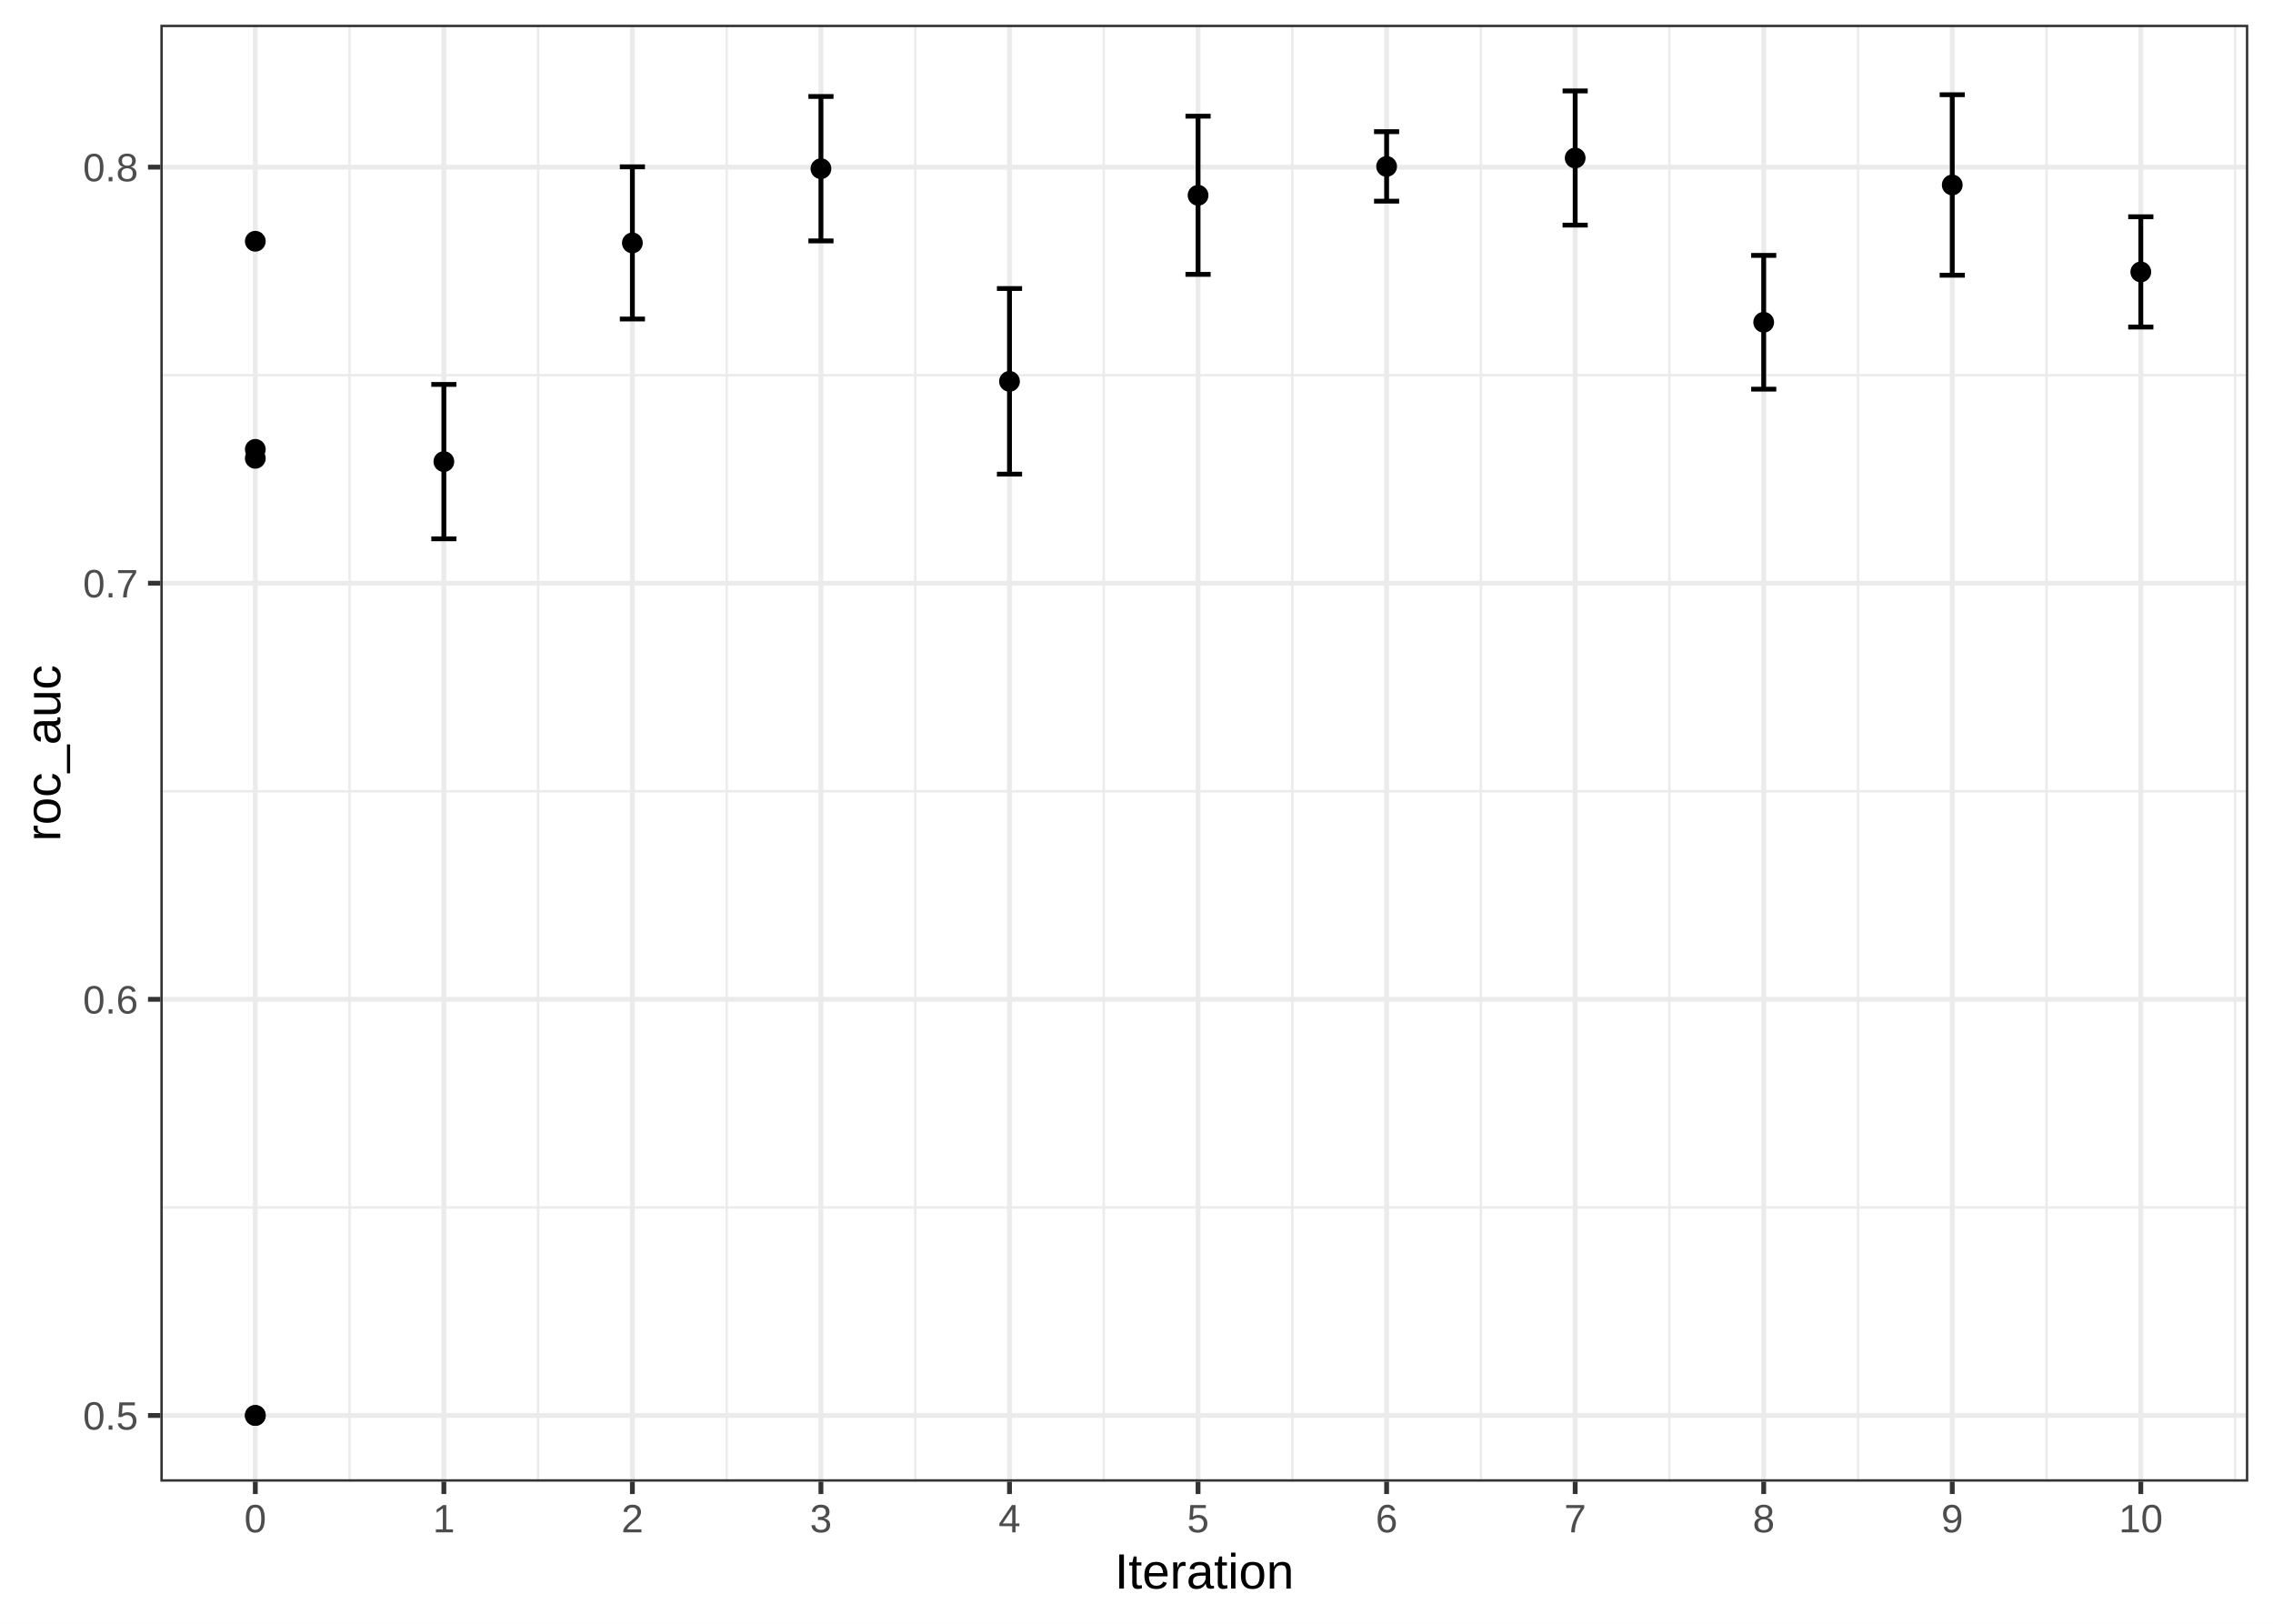
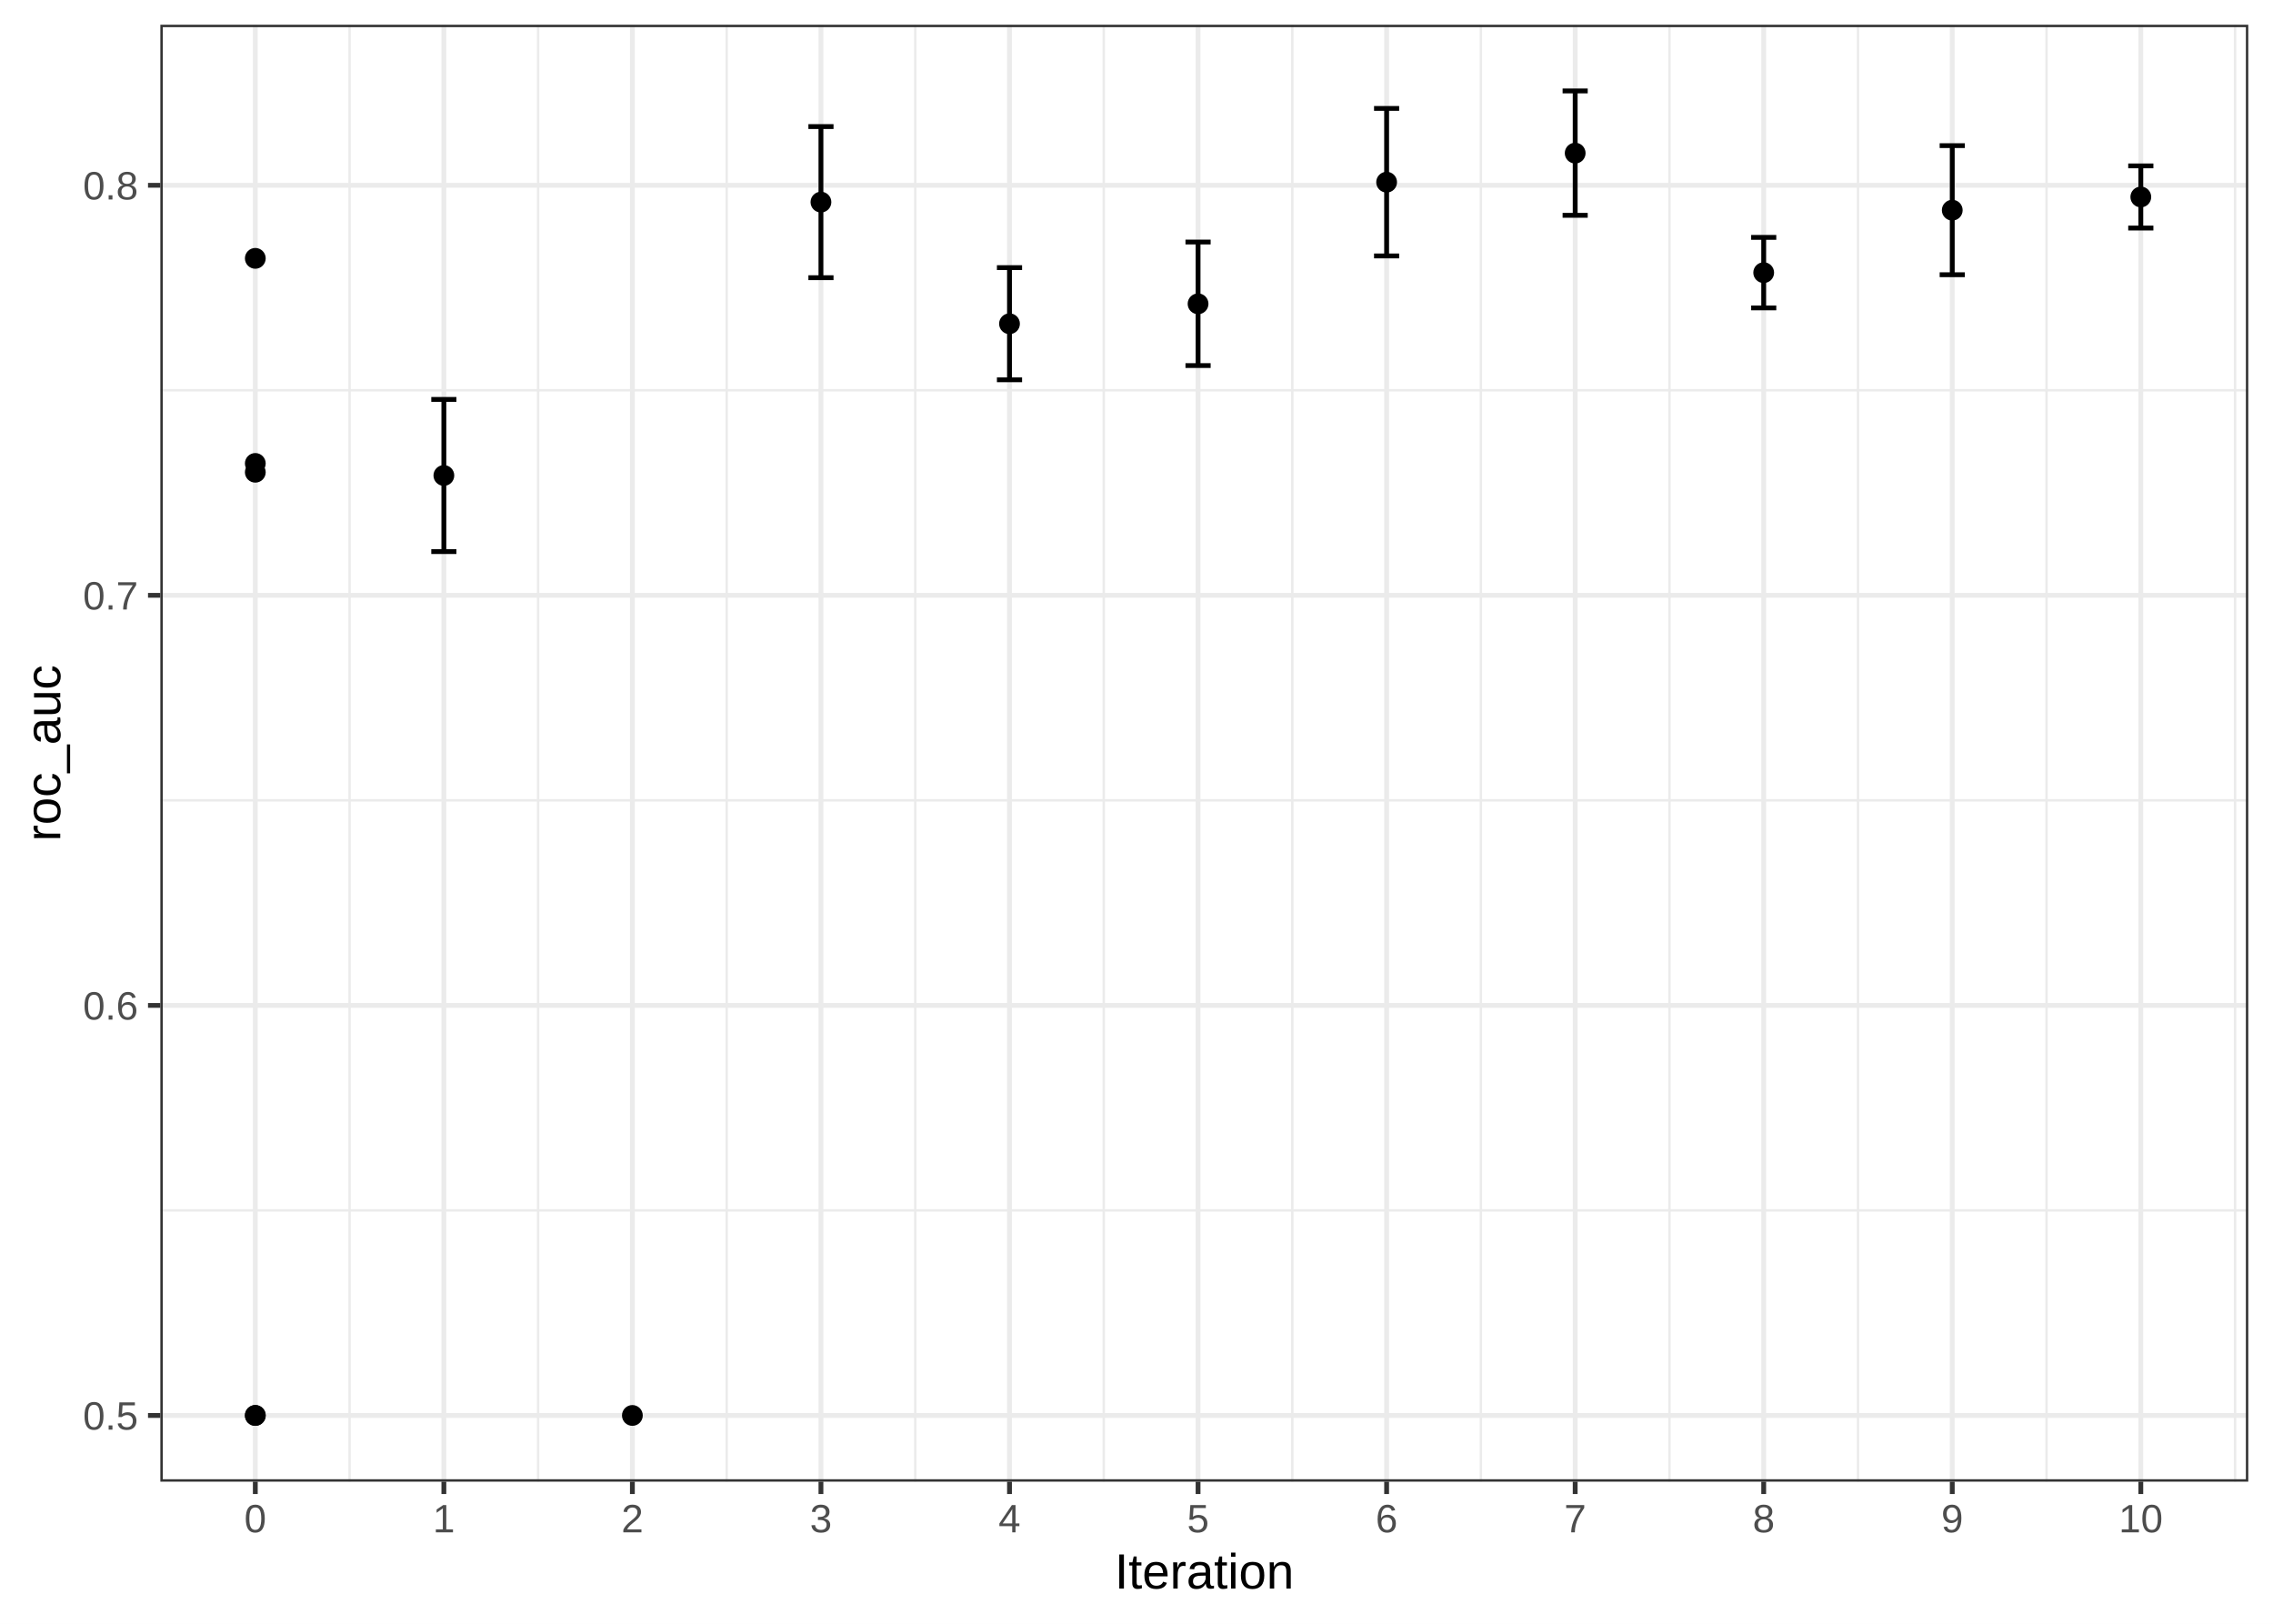
<svg xmlns="http://www.w3.org/2000/svg" width="504.00pt" height="360.00pt" viewBox="0 0 504.00 360.00">
  <g class="svglite">
    <defs>
      <style type="text/css">
    .svglite line, .svglite polyline, .svglite polygon, .svglite path, .svglite rect, .svglite circle {
      fill: none;
      stroke: #000000;
      stroke-linecap: round;
      stroke-linejoin: round;
      stroke-miterlimit: 10.00;
    }
    .svglite text {
      white-space: pre;
    }
    .svglite g.glyphgroup path {
      fill: inherit;
      stroke: none;
    }
  </style>
    </defs>
    <rect width="100%" height="100%" style="stroke: none; fill: none;" />
    <defs>
      <clipPath id="cpMC4wMHw1MDQuMDB8MC4wMHwzNjAuMDA=">
        <rect x="0.00" y="0.00" width="504.00" height="360.00" />
      </clipPath>
    </defs>
    <g clip-path="url(#cpMC4wMHw1MDQuMDB8MC4wMHwzNjAuMDA=)">
      <rect x="0.00" y="0.00" width="504.00" height="360.00" style="stroke-width: 1.07; stroke: #FFFFFF; fill: #FFFFFF;" />
    </g>
    <defs>
      <clipPath id="cpMzUuNTZ8NDk4LjUyfDUuNDh8MzI4LjUw">
        <rect x="35.56" y="5.48" width="462.96" height="323.02" />
      </clipPath>
    </defs>
    <g clip-path="url(#cpMzUuNTZ8NDk4LjUyfDUuNDh8MzI4LjUw)">
      <rect x="35.56" y="5.48" width="462.96" height="323.02" style="stroke-width: 1.07; stroke: none; fill: #FFFFFF;" />
-       <polyline points="35.56,267.69 498.52,267.69 " style="stroke-width: 0.53; stroke: #EBEBEB; stroke-linecap: butt;" />
-       <polyline points="35.56,175.43 498.52,175.43 " style="stroke-width: 0.53; stroke: #EBEBEB; stroke-linecap: butt;" />
-       <polyline points="35.56,83.18 498.52,83.18 " style="stroke-width: 0.53; stroke: #EBEBEB; stroke-linecap: butt;" />
+       <polyline points="35.56,268.36 498.52,268.36 " style="stroke-width: 0.53; stroke: #EBEBEB; stroke-linecap: butt;" />
+       <polyline points="35.56,177.45 498.52,177.45 " style="stroke-width: 0.53; stroke: #EBEBEB; stroke-linecap: butt;" />
+       <polyline points="35.56,86.53 498.52,86.53 " style="stroke-width: 0.53; stroke: #EBEBEB; stroke-linecap: butt;" />
      <polyline points="35.70,328.50 35.70,5.48 " style="stroke-width: 0.53; stroke: #EBEBEB; stroke-linecap: butt;" />
      <polyline points="77.51,328.50 77.51,5.48 " style="stroke-width: 0.53; stroke: #EBEBEB; stroke-linecap: butt;" />
      <polyline points="119.32,328.50 119.32,5.48 " style="stroke-width: 0.53; stroke: #EBEBEB; stroke-linecap: butt;" />
      <polyline points="161.13,328.50 161.13,5.48 " style="stroke-width: 0.53; stroke: #EBEBEB; stroke-linecap: butt;" />
      <polyline points="202.94,328.50 202.94,5.48 " style="stroke-width: 0.53; stroke: #EBEBEB; stroke-linecap: butt;" />
      <polyline points="244.74,328.50 244.74,5.48 " style="stroke-width: 0.53; stroke: #EBEBEB; stroke-linecap: butt;" />
      <polyline points="286.55,328.50 286.55,5.48 " style="stroke-width: 0.53; stroke: #EBEBEB; stroke-linecap: butt;" />
      <polyline points="328.36,328.50 328.36,5.48 " style="stroke-width: 0.53; stroke: #EBEBEB; stroke-linecap: butt;" />
      <polyline points="370.17,328.50 370.17,5.48 " style="stroke-width: 0.53; stroke: #EBEBEB; stroke-linecap: butt;" />
      <polyline points="411.98,328.50 411.98,5.48 " style="stroke-width: 0.53; stroke: #EBEBEB; stroke-linecap: butt;" />
      <polyline points="453.79,328.50 453.79,5.48 " style="stroke-width: 0.53; stroke: #EBEBEB; stroke-linecap: butt;" />
      <polyline points="495.59,328.50 495.59,5.48 " style="stroke-width: 0.53; stroke: #EBEBEB; stroke-linecap: butt;" />
      <polyline points="35.56,313.82 498.52,313.82 " style="stroke-width: 1.07; stroke: #EBEBEB; stroke-linecap: butt;" />
-       <polyline points="35.56,221.56 498.52,221.56 " style="stroke-width: 1.07; stroke: #EBEBEB; stroke-linecap: butt;" />
-       <polyline points="35.56,129.30 498.52,129.30 " style="stroke-width: 1.07; stroke: #EBEBEB; stroke-linecap: butt;" />
-       <polyline points="35.56,37.05 498.52,37.05 " style="stroke-width: 1.07; stroke: #EBEBEB; stroke-linecap: butt;" />
+       <polyline points="35.56,222.91 498.52,222.91 " style="stroke-width: 1.07; stroke: #EBEBEB; stroke-linecap: butt;" />
+       <polyline points="35.56,131.99 498.52,131.99 " style="stroke-width: 1.07; stroke: #EBEBEB; stroke-linecap: butt;" />
+       <polyline points="35.56,41.08 498.52,41.08 " style="stroke-width: 1.07; stroke: #EBEBEB; stroke-linecap: butt;" />
      <polyline points="56.61,328.50 56.61,5.48 " style="stroke-width: 1.07; stroke: #EBEBEB; stroke-linecap: butt;" />
      <polyline points="98.42,328.50 98.42,5.48 " style="stroke-width: 1.07; stroke: #EBEBEB; stroke-linecap: butt;" />
      <polyline points="140.22,328.50 140.22,5.48 " style="stroke-width: 1.07; stroke: #EBEBEB; stroke-linecap: butt;" />
      <polyline points="182.03,328.50 182.03,5.48 " style="stroke-width: 1.07; stroke: #EBEBEB; stroke-linecap: butt;" />
      <polyline points="223.84,328.50 223.84,5.48 " style="stroke-width: 1.07; stroke: #EBEBEB; stroke-linecap: butt;" />
      <polyline points="265.65,328.50 265.65,5.48 " style="stroke-width: 1.07; stroke: #EBEBEB; stroke-linecap: butt;" />
      <polyline points="307.46,328.50 307.46,5.48 " style="stroke-width: 1.07; stroke: #EBEBEB; stroke-linecap: butt;" />
      <polyline points="349.27,328.50 349.27,5.48 " style="stroke-width: 1.07; stroke: #EBEBEB; stroke-linecap: butt;" />
      <polyline points="391.07,328.50 391.07,5.48 " style="stroke-width: 1.07; stroke: #EBEBEB; stroke-linecap: butt;" />
      <polyline points="432.88,328.50 432.88,5.48 " style="stroke-width: 1.07; stroke: #EBEBEB; stroke-linecap: butt;" />
      <polyline points="474.69,328.50 474.69,5.48 " style="stroke-width: 1.07; stroke: #EBEBEB; stroke-linecap: butt;" />
-       <circle cx="56.61" cy="101.61" r="1.95" style="stroke-width: 0.71; fill: #000000;" />
-       <circle cx="56.61" cy="99.63" r="1.95" style="stroke-width: 0.71; fill: #000000;" />
+       <circle cx="56.61" cy="104.70" r="1.95" style="stroke-width: 0.71; fill: #000000;" />
+       <circle cx="56.61" cy="102.75" r="1.95" style="stroke-width: 0.71; fill: #000000;" />
      <circle cx="56.61" cy="313.82" r="1.95" style="stroke-width: 0.71; fill: #000000;" />
      <circle cx="56.61" cy="313.82" r="1.95" style="stroke-width: 0.71; fill: #000000;" />
-       <circle cx="56.61" cy="53.49" r="1.95" style="stroke-width: 0.71; fill: #000000;" />
-       <circle cx="98.42" cy="102.34" r="1.95" style="stroke-width: 0.71; fill: #000000;" />
-       <circle cx="140.22" cy="53.86" r="1.95" style="stroke-width: 0.71; fill: #000000;" />
-       <circle cx="182.03" cy="37.40" r="1.95" style="stroke-width: 0.71; fill: #000000;" />
-       <circle cx="223.84" cy="84.55" r="1.95" style="stroke-width: 0.71; fill: #000000;" />
-       <circle cx="265.65" cy="43.30" r="1.95" style="stroke-width: 0.71; fill: #000000;" />
-       <circle cx="307.46" cy="36.90" r="1.95" style="stroke-width: 0.71; fill: #000000;" />
-       <circle cx="349.27" cy="35.03" r="1.95" style="stroke-width: 0.71; fill: #000000;" />
-       <circle cx="391.07" cy="71.45" r="1.95" style="stroke-width: 0.71; fill: #000000;" />
-       <circle cx="432.88" cy="41.01" r="1.95" style="stroke-width: 0.71; fill: #000000;" />
-       <circle cx="474.69" cy="60.29" r="1.95" style="stroke-width: 0.71; fill: #000000;" />
-       <polyline points="95.63,85.23 101.20,85.23 " style="stroke-width: 1.07; stroke-linecap: butt;" />
-       <polyline points="98.42,85.23 98.42,119.46 " style="stroke-width: 1.07; stroke-linecap: butt;" />
-       <polyline points="95.63,119.46 101.20,119.46 " style="stroke-width: 1.07; stroke-linecap: butt;" />
-       <polyline points="137.44,36.99 143.01,36.99 " style="stroke-width: 1.07; stroke-linecap: butt;" />
-       <polyline points="140.22,36.99 140.22,70.73 " style="stroke-width: 1.07; stroke-linecap: butt;" />
-       <polyline points="137.44,70.73 143.01,70.73 " style="stroke-width: 1.07; stroke-linecap: butt;" />
-       <polyline points="179.25,21.39 184.82,21.39 " style="stroke-width: 1.07; stroke-linecap: butt;" />
-       <polyline points="182.03,21.39 182.03,53.41 " style="stroke-width: 1.07; stroke-linecap: butt;" />
-       <polyline points="179.25,53.41 184.82,53.41 " style="stroke-width: 1.07; stroke-linecap: butt;" />
-       <polyline points="221.05,63.97 226.63,63.97 " style="stroke-width: 1.07; stroke-linecap: butt;" />
-       <polyline points="223.84,63.97 223.84,105.12 " style="stroke-width: 1.07; stroke-linecap: butt;" />
-       <polyline points="221.05,105.12 226.63,105.12 " style="stroke-width: 1.07; stroke-linecap: butt;" />
-       <polyline points="262.86,25.76 268.44,25.76 " style="stroke-width: 1.07; stroke-linecap: butt;" />
-       <polyline points="265.65,25.76 265.65,60.83 " style="stroke-width: 1.07; stroke-linecap: butt;" />
-       <polyline points="262.86,60.83 268.44,60.83 " style="stroke-width: 1.07; stroke-linecap: butt;" />
-       <polyline points="304.67,29.19 310.24,29.19 " style="stroke-width: 1.07; stroke-linecap: butt;" />
-       <polyline points="307.46,29.19 307.46,44.60 " style="stroke-width: 1.07; stroke-linecap: butt;" />
-       <polyline points="304.67,44.60 310.24,44.60 " style="stroke-width: 1.07; stroke-linecap: butt;" />
+       <circle cx="56.61" cy="57.28" r="1.95" style="stroke-width: 0.71; fill: #000000;" />
+       <circle cx="98.42" cy="105.42" r="1.95" style="stroke-width: 0.71; fill: #000000;" />
+       <circle cx="140.22" cy="313.82" r="1.95" style="stroke-width: 0.71; fill: #000000;" />
+       <circle cx="182.03" cy="44.81" r="1.95" style="stroke-width: 0.71; fill: #000000;" />
+       <circle cx="223.84" cy="71.78" r="1.95" style="stroke-width: 0.71; fill: #000000;" />
+       <circle cx="265.65" cy="67.36" r="1.95" style="stroke-width: 0.71; fill: #000000;" />
+       <circle cx="307.46" cy="40.39" r="1.95" style="stroke-width: 0.71; fill: #000000;" />
+       <circle cx="349.27" cy="33.95" r="1.95" style="stroke-width: 0.71; fill: #000000;" />
+       <circle cx="391.07" cy="60.45" r="1.95" style="stroke-width: 0.71; fill: #000000;" />
+       <circle cx="432.88" cy="46.60" r="1.95" style="stroke-width: 0.71; fill: #000000;" />
+       <circle cx="474.69" cy="43.67" r="1.95" style="stroke-width: 0.71; fill: #000000;" />
+       <polyline points="95.63,88.56 101.20,88.56 " style="stroke-width: 1.07; stroke-linecap: butt;" />
+       <polyline points="98.42,88.56 98.42,122.29 " style="stroke-width: 1.07; stroke-linecap: butt;" />
+       <polyline points="95.63,122.29 101.20,122.29 " style="stroke-width: 1.07; stroke-linecap: butt;" />
+       <polyline points="179.25,28.06 184.82,28.06 " style="stroke-width: 1.07; stroke-linecap: butt;" />
+       <polyline points="182.03,28.06 182.03,61.57 " style="stroke-width: 1.07; stroke-linecap: butt;" />
+       <polyline points="179.25,61.57 184.82,61.57 " style="stroke-width: 1.07; stroke-linecap: butt;" />
+       <polyline points="221.05,59.34 226.63,59.34 " style="stroke-width: 1.07; stroke-linecap: butt;" />
+       <polyline points="223.84,59.34 223.84,84.21 " style="stroke-width: 1.07; stroke-linecap: butt;" />
+       <polyline points="221.05,84.21 226.63,84.21 " style="stroke-width: 1.07; stroke-linecap: butt;" />
+       <polyline points="262.86,53.66 268.44,53.66 " style="stroke-width: 1.07; stroke-linecap: butt;" />
+       <polyline points="265.65,53.66 265.65,81.05 " style="stroke-width: 1.07; stroke-linecap: butt;" />
+       <polyline points="262.86,81.05 268.44,81.05 " style="stroke-width: 1.07; stroke-linecap: butt;" />
+       <polyline points="304.67,24.04 310.24,24.04 " style="stroke-width: 1.07; stroke-linecap: butt;" />
+       <polyline points="307.46,24.04 307.46,56.74 " style="stroke-width: 1.07; stroke-linecap: butt;" />
+       <polyline points="304.67,56.74 310.24,56.74 " style="stroke-width: 1.07; stroke-linecap: butt;" />
      <polyline points="346.48,20.16 352.05,20.16 " style="stroke-width: 1.07; stroke-linecap: butt;" />
-       <polyline points="349.27,20.16 349.27,49.91 " style="stroke-width: 1.07; stroke-linecap: butt;" />
-       <polyline points="346.48,49.91 352.05,49.91 " style="stroke-width: 1.07; stroke-linecap: butt;" />
-       <polyline points="388.29,56.62 393.86,56.62 " style="stroke-width: 1.07; stroke-linecap: butt;" />
-       <polyline points="391.07,56.62 391.07,86.28 " style="stroke-width: 1.07; stroke-linecap: butt;" />
-       <polyline points="388.29,86.28 393.86,86.28 " style="stroke-width: 1.07; stroke-linecap: butt;" />
-       <polyline points="430.09,21.00 435.67,21.00 " style="stroke-width: 1.07; stroke-linecap: butt;" />
-       <polyline points="432.88,21.00 432.88,61.02 " style="stroke-width: 1.07; stroke-linecap: butt;" />
-       <polyline points="430.09,61.02 435.67,61.02 " style="stroke-width: 1.07; stroke-linecap: butt;" />
-       <polyline points="471.90,48.06 477.48,48.06 " style="stroke-width: 1.07; stroke-linecap: butt;" />
-       <polyline points="474.69,48.06 474.69,72.51 " style="stroke-width: 1.07; stroke-linecap: butt;" />
-       <polyline points="471.90,72.51 477.48,72.51 " style="stroke-width: 1.07; stroke-linecap: butt;" />
+       <polyline points="349.27,20.16 349.27,47.74 " style="stroke-width: 1.07; stroke-linecap: butt;" />
+       <polyline points="346.48,47.74 352.05,47.74 " style="stroke-width: 1.07; stroke-linecap: butt;" />
+       <polyline points="388.29,52.63 393.86,52.63 " style="stroke-width: 1.07; stroke-linecap: butt;" />
+       <polyline points="391.07,52.63 391.07,68.27 " style="stroke-width: 1.07; stroke-linecap: butt;" />
+       <polyline points="388.29,68.27 393.86,68.27 " style="stroke-width: 1.07; stroke-linecap: butt;" />
+       <polyline points="430.09,32.29 435.67,32.29 " style="stroke-width: 1.07; stroke-linecap: butt;" />
+       <polyline points="432.88,32.29 432.88,60.91 " style="stroke-width: 1.07; stroke-linecap: butt;" />
+       <polyline points="430.09,60.91 435.67,60.91 " style="stroke-width: 1.07; stroke-linecap: butt;" />
+       <polyline points="471.90,36.78 477.48,36.78 " style="stroke-width: 1.07; stroke-linecap: butt;" />
+       <polyline points="474.69,36.78 474.69,50.56 " style="stroke-width: 1.07; stroke-linecap: butt;" />
+       <polyline points="471.90,50.56 477.48,50.56 " style="stroke-width: 1.07; stroke-linecap: butt;" />
      <rect x="35.56" y="5.48" width="462.96" height="323.02" style="stroke-width: 1.07; stroke: #333333;" />
    </g>
    <g clip-path="url(#cpMC4wMHw1MDQuMDB8MC4wMHwzNjAuMDA=)">
      <text x="30.63" y="316.97" text-anchor="end" style="font-size: 8.80px;fill: #4D4D4D; font-family: &quot;Arial&quot;;" textLength="12.22px" lengthAdjust="spacingAndGlyphs">0.5</text>
-       <text x="30.63" y="224.71" text-anchor="end" style="font-size: 8.80px;fill: #4D4D4D; font-family: &quot;Arial&quot;;" textLength="12.22px" lengthAdjust="spacingAndGlyphs">0.6</text>
-       <text x="30.63" y="132.45" text-anchor="end" style="font-size: 8.80px;fill: #4D4D4D; font-family: &quot;Arial&quot;;" textLength="12.22px" lengthAdjust="spacingAndGlyphs">0.7</text>
-       <text x="30.63" y="40.20" text-anchor="end" style="font-size: 8.80px;fill: #4D4D4D; font-family: &quot;Arial&quot;;" textLength="12.22px" lengthAdjust="spacingAndGlyphs">0.8</text>
+       <text x="30.63" y="226.06" text-anchor="end" style="font-size: 8.80px;fill: #4D4D4D; font-family: &quot;Arial&quot;;" textLength="12.22px" lengthAdjust="spacingAndGlyphs">0.6</text>
+       <text x="30.63" y="135.14" text-anchor="end" style="font-size: 8.80px;fill: #4D4D4D; font-family: &quot;Arial&quot;;" textLength="12.22px" lengthAdjust="spacingAndGlyphs">0.7</text>
+       <text x="30.63" y="44.23" text-anchor="end" style="font-size: 8.80px;fill: #4D4D4D; font-family: &quot;Arial&quot;;" textLength="12.22px" lengthAdjust="spacingAndGlyphs">0.8</text>
      <polyline points="32.82,313.82 35.56,313.82 " style="stroke-width: 1.07; stroke: #333333; stroke-linecap: butt;" />
-       <polyline points="32.82,221.56 35.56,221.56 " style="stroke-width: 1.07; stroke: #333333; stroke-linecap: butt;" />
-       <polyline points="32.82,129.30 35.56,129.30 " style="stroke-width: 1.07; stroke: #333333; stroke-linecap: butt;" />
-       <polyline points="32.82,37.05 35.56,37.05 " style="stroke-width: 1.07; stroke: #333333; stroke-linecap: butt;" />
+       <polyline points="32.82,222.91 35.56,222.91 " style="stroke-width: 1.07; stroke: #333333; stroke-linecap: butt;" />
+       <polyline points="32.82,131.99 35.56,131.99 " style="stroke-width: 1.07; stroke: #333333; stroke-linecap: butt;" />
+       <polyline points="32.82,41.08 35.56,41.08 " style="stroke-width: 1.07; stroke: #333333; stroke-linecap: butt;" />
      <polyline points="56.61,331.24 56.61,328.50 " style="stroke-width: 1.07; stroke: #333333; stroke-linecap: butt;" />
      <polyline points="98.42,331.24 98.42,328.50 " style="stroke-width: 1.07; stroke: #333333; stroke-linecap: butt;" />
      <polyline points="140.22,331.24 140.22,328.50 " style="stroke-width: 1.07; stroke: #333333; stroke-linecap: butt;" />
      <polyline points="182.03,331.24 182.03,328.50 " style="stroke-width: 1.07; stroke: #333333; stroke-linecap: butt;" />
      <polyline points="223.84,331.24 223.84,328.50 " style="stroke-width: 1.07; stroke: #333333; stroke-linecap: butt;" />
      <polyline points="265.65,331.24 265.65,328.50 " style="stroke-width: 1.07; stroke: #333333; stroke-linecap: butt;" />
      <polyline points="307.46,331.24 307.46,328.50 " style="stroke-width: 1.07; stroke: #333333; stroke-linecap: butt;" />
      <polyline points="349.27,331.24 349.27,328.50 " style="stroke-width: 1.07; stroke: #333333; stroke-linecap: butt;" />
      <polyline points="391.07,331.24 391.07,328.50 " style="stroke-width: 1.07; stroke: #333333; stroke-linecap: butt;" />
      <polyline points="432.88,331.24 432.88,328.50 " style="stroke-width: 1.07; stroke: #333333; stroke-linecap: butt;" />
      <polyline points="474.69,331.24 474.69,328.50 " style="stroke-width: 1.07; stroke: #333333; stroke-linecap: butt;" />
      <text x="56.61" y="339.74" text-anchor="middle" style="font-size: 8.80px;fill: #4D4D4D; font-family: &quot;Arial&quot;;" textLength="4.89px" lengthAdjust="spacingAndGlyphs">0</text>
      <text x="98.42" y="339.74" text-anchor="middle" style="font-size: 8.80px;fill: #4D4D4D; font-family: &quot;Arial&quot;;" textLength="4.89px" lengthAdjust="spacingAndGlyphs">1</text>
      <text x="140.22" y="339.74" text-anchor="middle" style="font-size: 8.80px;fill: #4D4D4D; font-family: &quot;Arial&quot;;" textLength="4.89px" lengthAdjust="spacingAndGlyphs">2</text>
      <text x="182.03" y="339.74" text-anchor="middle" style="font-size: 8.80px;fill: #4D4D4D; font-family: &quot;Arial&quot;;" textLength="4.89px" lengthAdjust="spacingAndGlyphs">3</text>
      <text x="223.84" y="339.74" text-anchor="middle" style="font-size: 8.80px;fill: #4D4D4D; font-family: &quot;Arial&quot;;" textLength="4.89px" lengthAdjust="spacingAndGlyphs">4</text>
      <text x="265.65" y="339.74" text-anchor="middle" style="font-size: 8.80px;fill: #4D4D4D; font-family: &quot;Arial&quot;;" textLength="4.89px" lengthAdjust="spacingAndGlyphs">5</text>
      <text x="307.46" y="339.74" text-anchor="middle" style="font-size: 8.80px;fill: #4D4D4D; font-family: &quot;Arial&quot;;" textLength="4.89px" lengthAdjust="spacingAndGlyphs">6</text>
      <text x="349.27" y="339.74" text-anchor="middle" style="font-size: 8.80px;fill: #4D4D4D; font-family: &quot;Arial&quot;;" textLength="4.89px" lengthAdjust="spacingAndGlyphs">7</text>
      <text x="391.07" y="339.74" text-anchor="middle" style="font-size: 8.80px;fill: #4D4D4D; font-family: &quot;Arial&quot;;" textLength="4.89px" lengthAdjust="spacingAndGlyphs">8</text>
      <text x="432.88" y="339.74" text-anchor="middle" style="font-size: 8.80px;fill: #4D4D4D; font-family: &quot;Arial&quot;;" textLength="4.89px" lengthAdjust="spacingAndGlyphs">9</text>
      <text x="474.69" y="339.74" text-anchor="middle" style="font-size: 8.80px;fill: #4D4D4D; font-family: &quot;Arial&quot;;" textLength="9.78px" lengthAdjust="spacingAndGlyphs">10</text>
      <text x="267.04" y="352.20" text-anchor="middle" style="font-size: 11.00px; font-family: &quot;Arial&quot;;" textLength="39.78px" lengthAdjust="spacingAndGlyphs">Iteration</text>
      <text transform="translate(13.36,166.99) rotate(-90)" text-anchor="middle" style="font-size: 11.00px; font-family: &quot;Arial&quot;;" textLength="39.16px" lengthAdjust="spacingAndGlyphs">roc_auc</text>
    </g>
  </g>
</svg>
